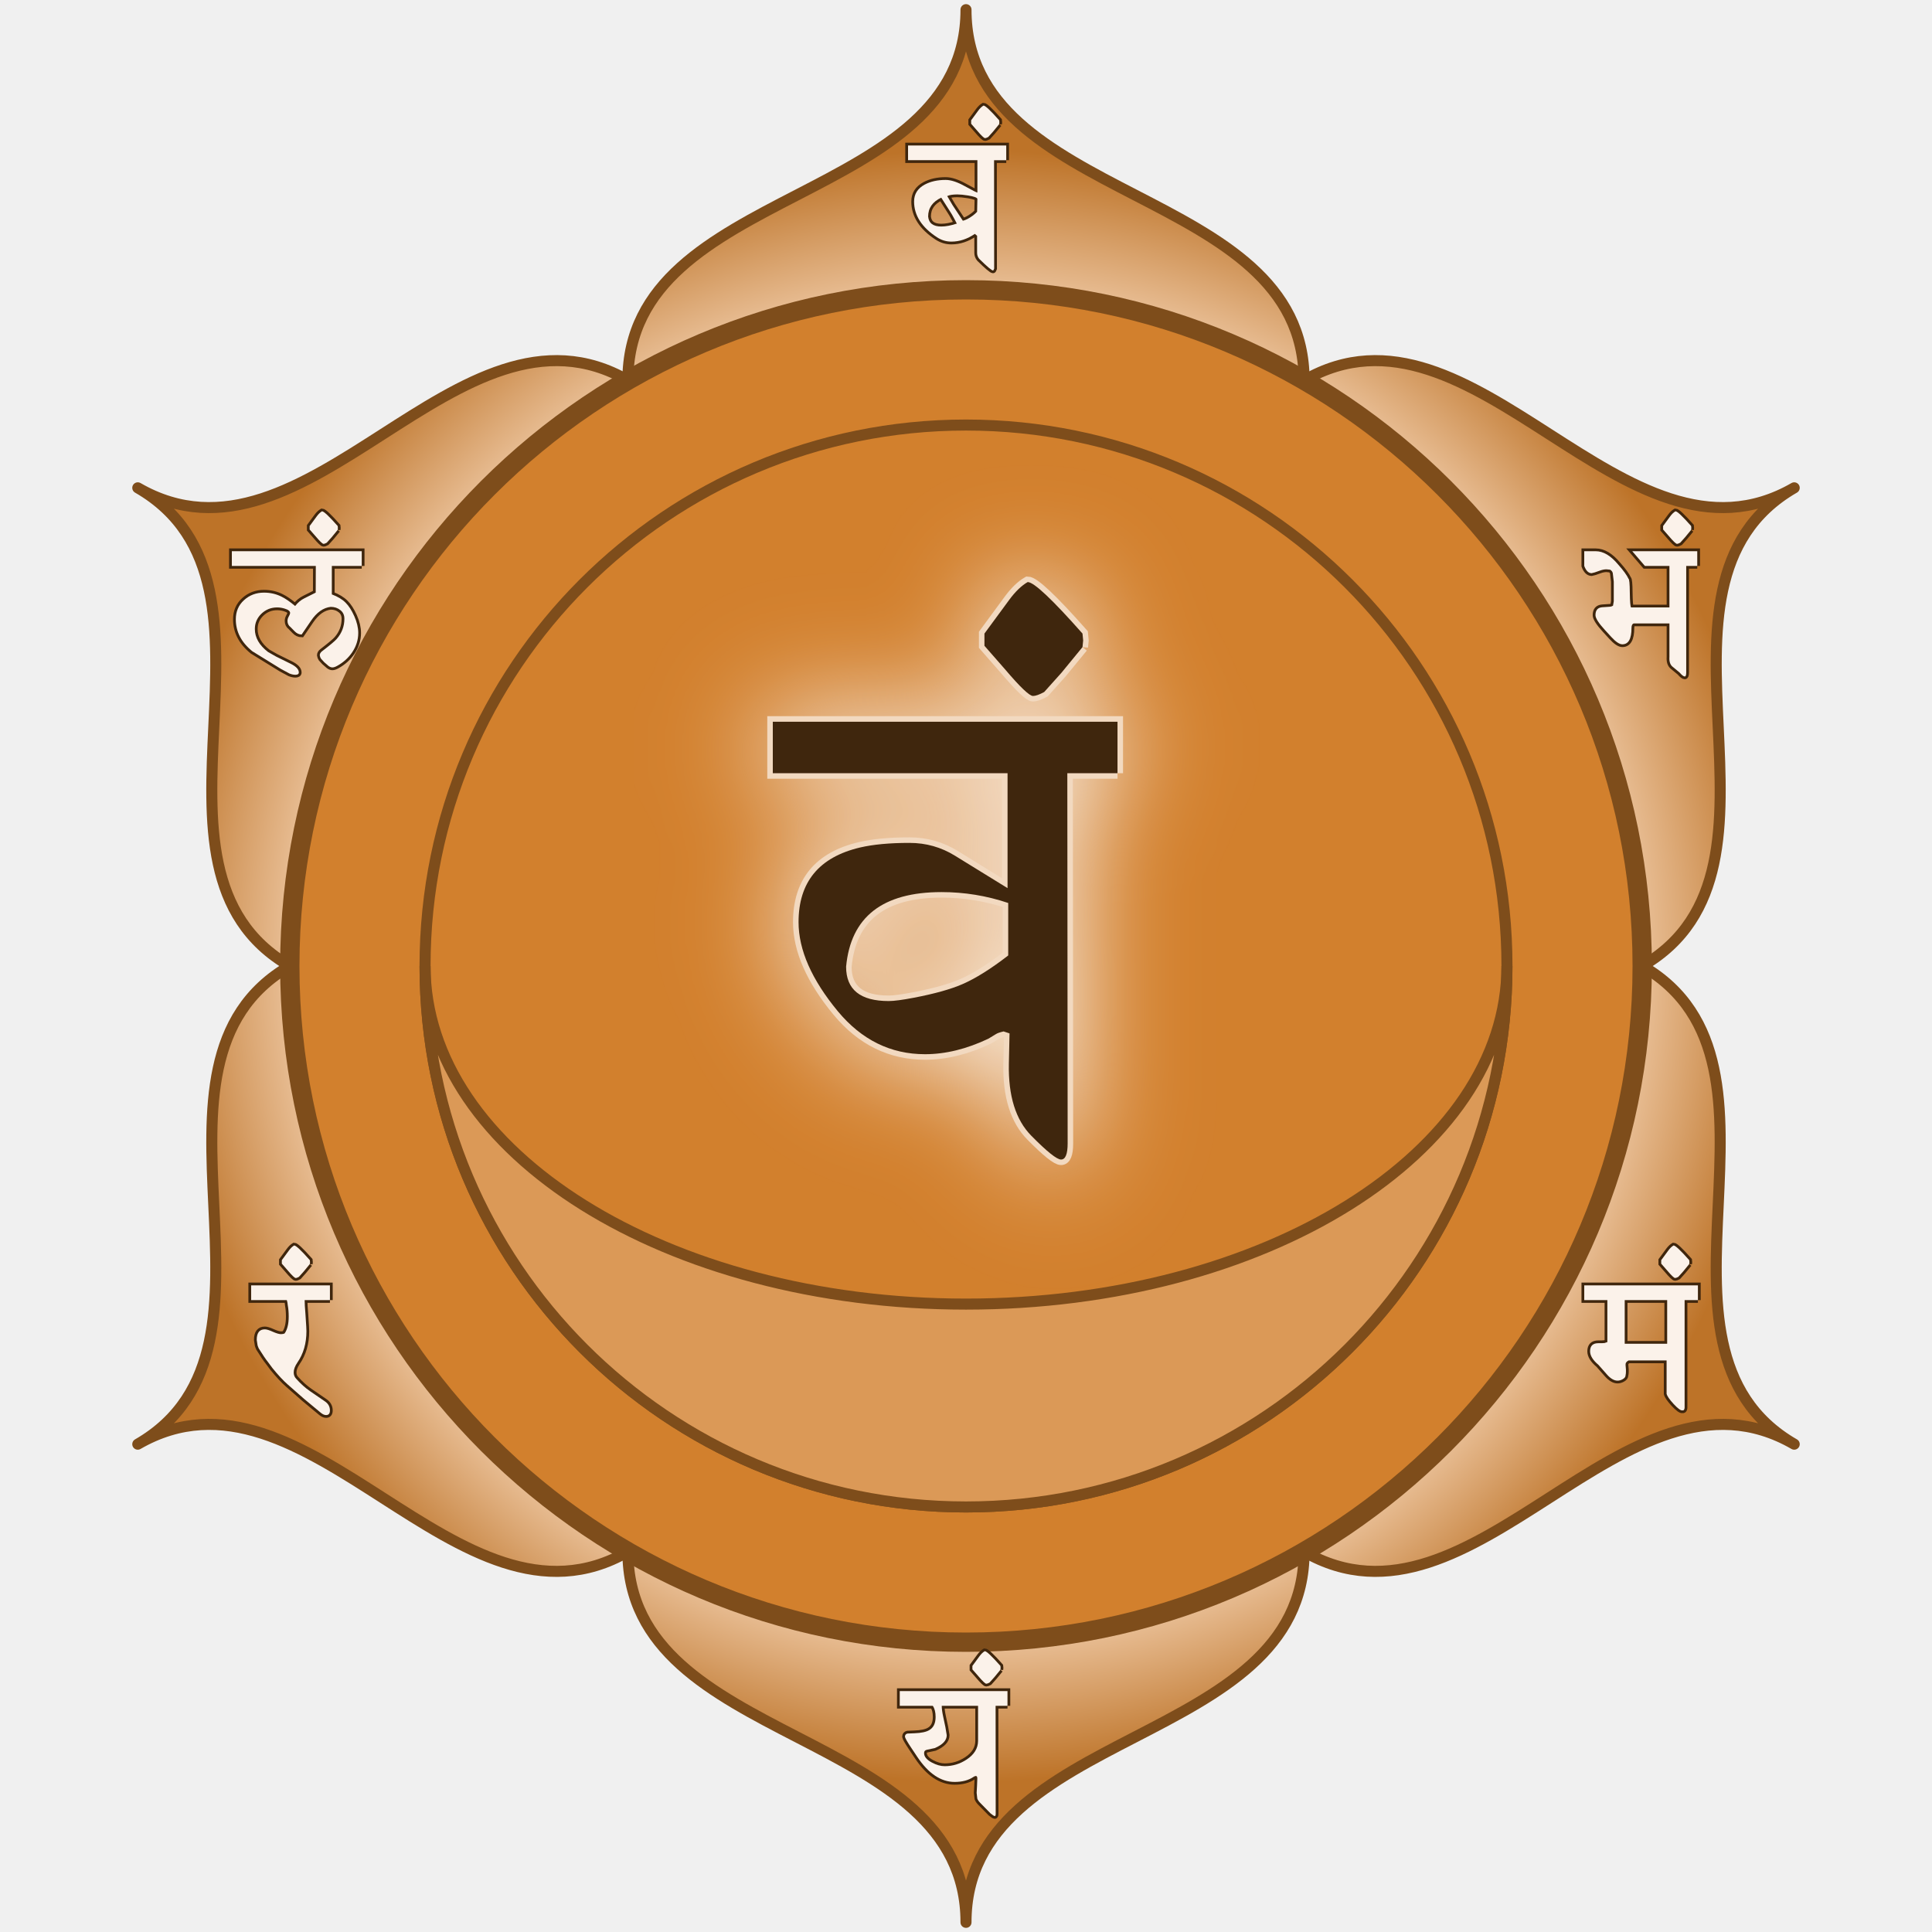
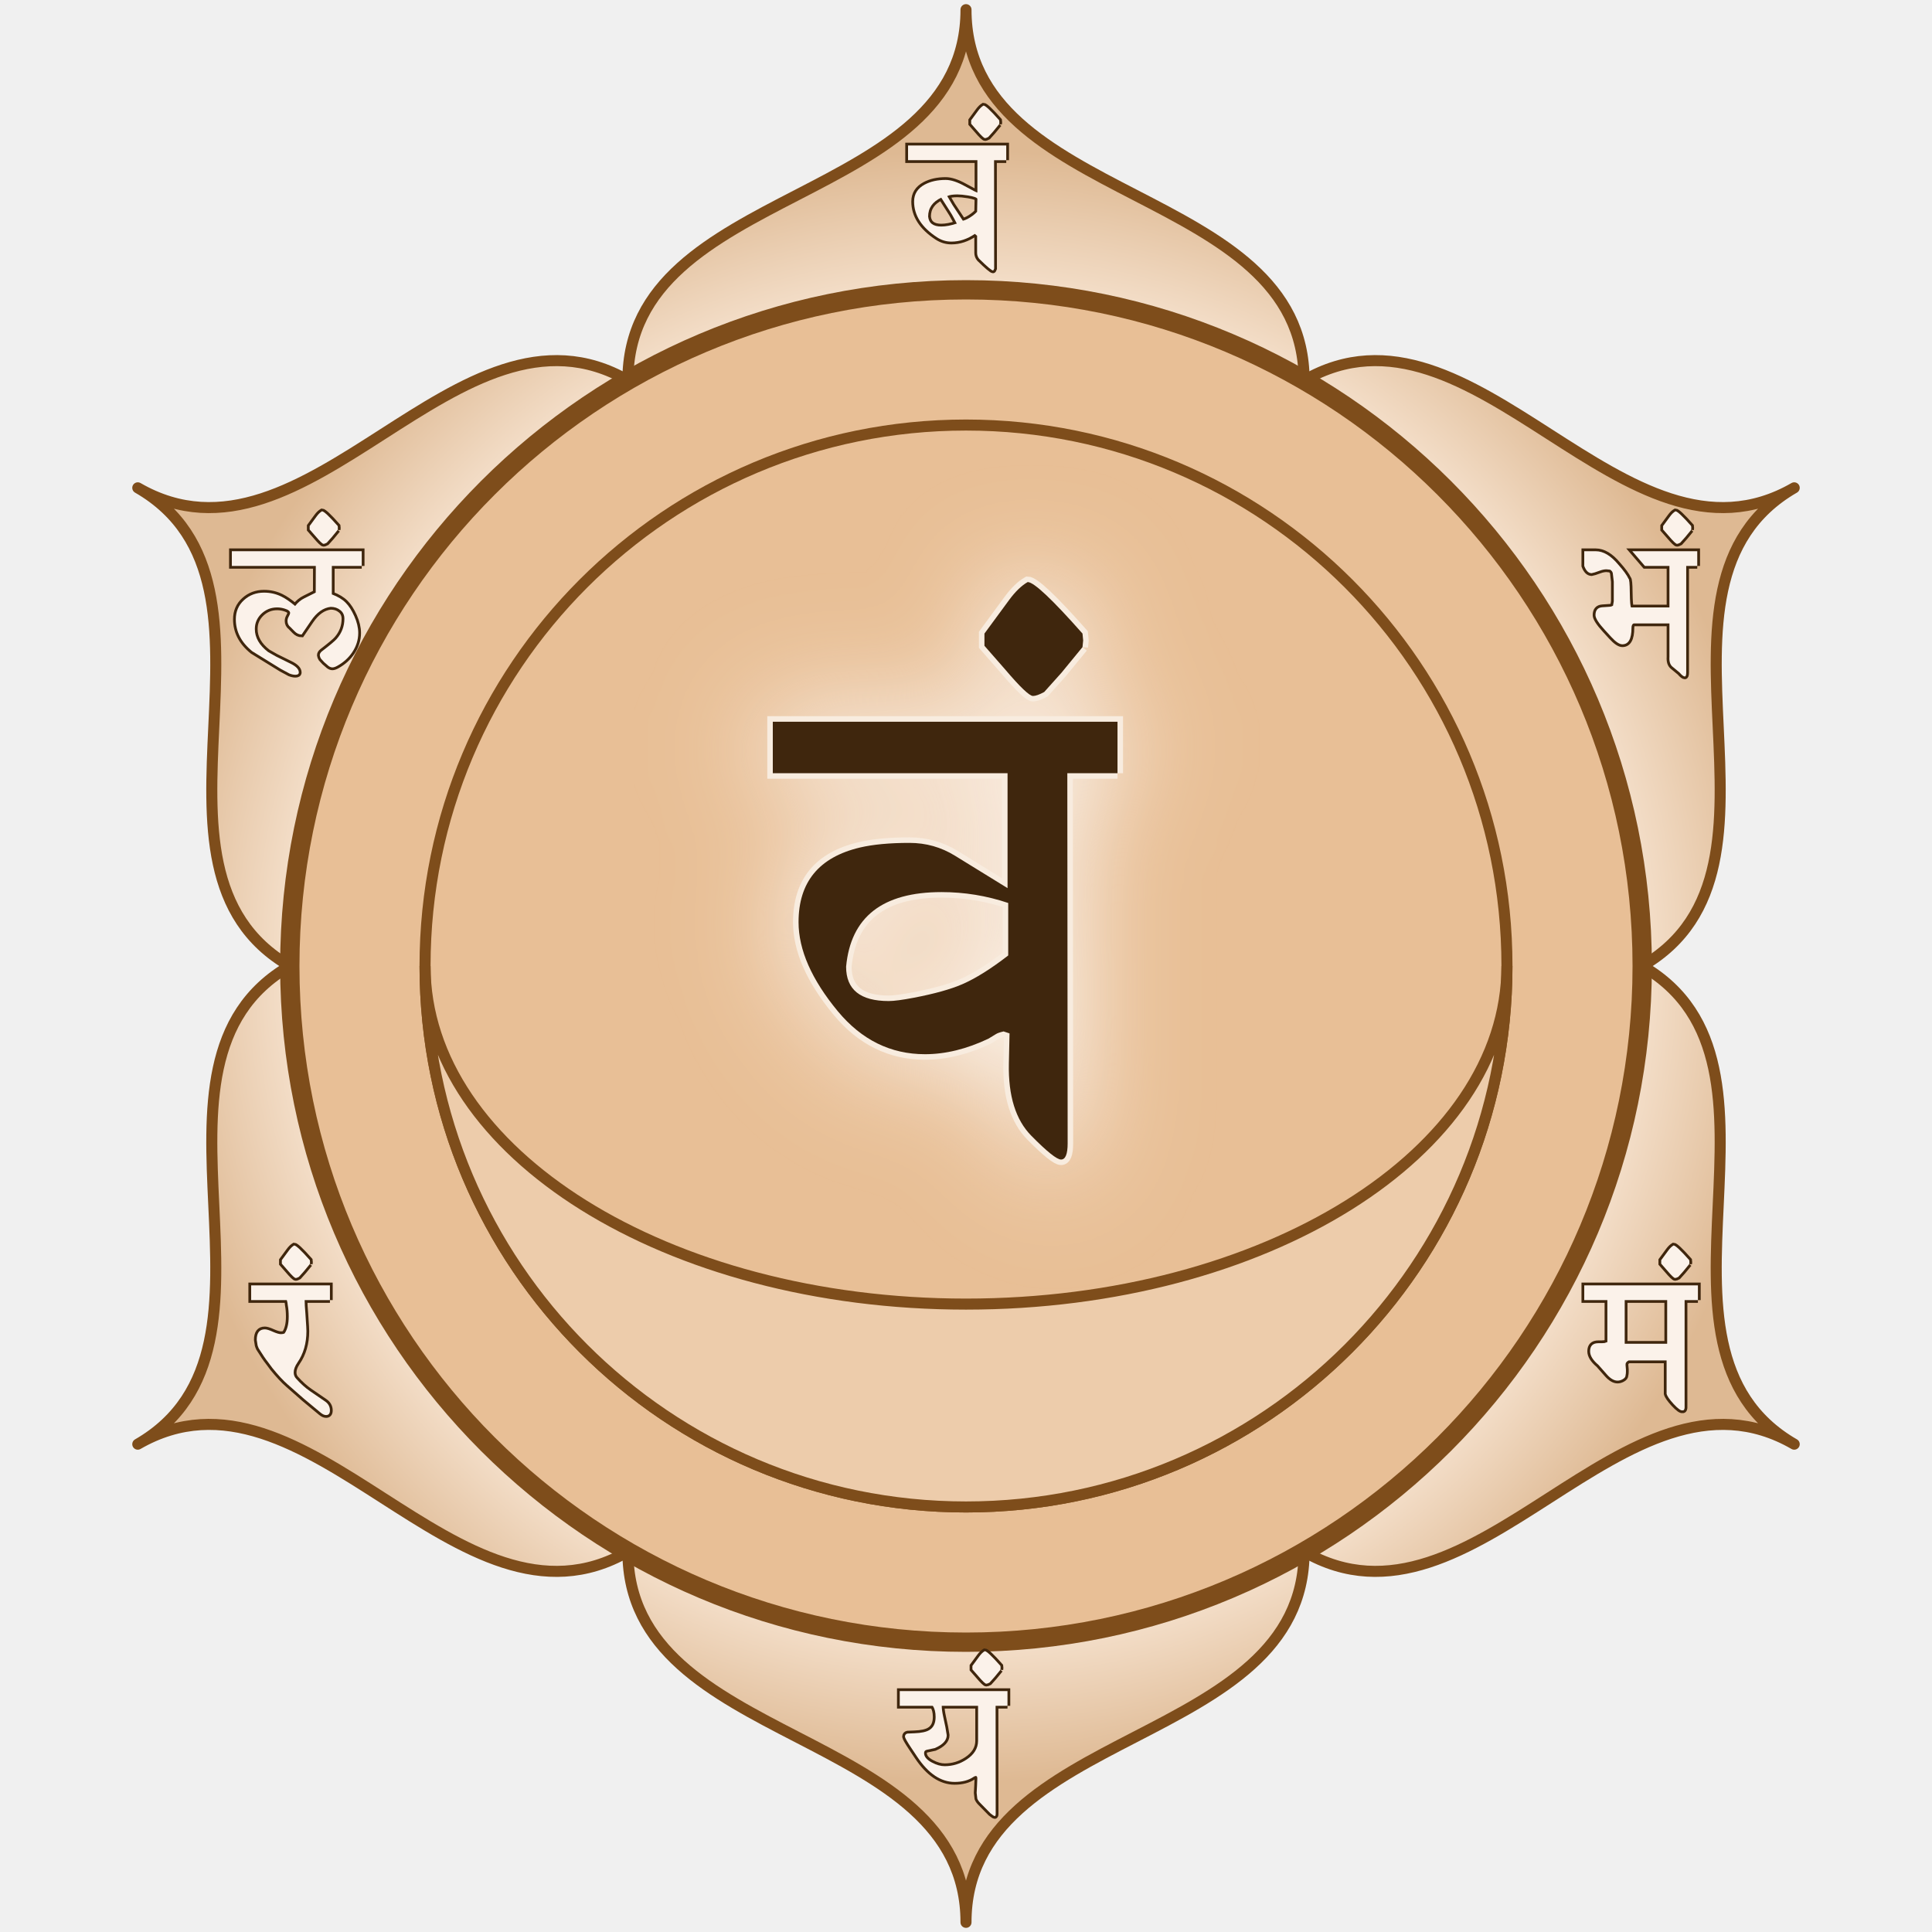
<svg xmlns="http://www.w3.org/2000/svg" xmlns:xlink="http://www.w3.org/1999/xlink" version="1.1" width="700px" height="700px" id="svg3284">
  <defs id="defs3288">
    <filter id="blur" x="-40%" y="-40%" width="200%" height="200%">
      <feGaussianBlur in="SourceGraphic" stdDeviation="14" id="feGaussianBlur3291" />
    </filter>
    <radialGradient id="grad1" gradientUnits="userSpaceOnUse" cx="350" cy="350" r="350">
-       <stop offset="70%" stop-color="#e9bf96" id="stop3294" />
-       <stop offset="84.5%" stop-color="#bd7328" id="stop3296" />
+       <stop offset="70%" stop-color="#f4dfca" id="stop3294" />
+       <stop offset="84.5%" stop-color="#deb993" id="stop3296" />
    </radialGradient>
    <path id="petal1" stroke-linejoin="round" stroke-width="4" stroke="#7e4d1b" fill="url(#grad1)" d="M 227.5 137.824 C 227.5,66.774 350,74.55 350,3.5 C 350,74.55 472.5,66.774 472.5,137.824 L 350 350 Z" />
  </defs>
  <use xlink:href="#petal1" id="use3299" />
  <use xlink:href="#petal1" transform="rotate(60 350 350)" id="use3301" />
  <use xlink:href="#petal1" transform="rotate(120 350 350)" id="use3303" />
  <use xlink:href="#petal1" transform="rotate(180 350 350)" id="use3305" />
  <use xlink:href="#petal1" transform="rotate(240 350 350)" id="use3307" />
  <use xlink:href="#petal1" transform="rotate(300 350 350)" id="use3309" />
-   <path style="fill:#d2802d;stroke:#7e4d1b;stroke-width:7" d="M 595,350 C 595,485.31 485.31,595 350,595 214.69,595 105,485.31 105,350 105,214.69 214.69,105 350,105 c 135.31,0 245,109.69 245,245 z" id="circle3311" />
+   <path style="fill:#e8bf96;stroke:#7e4d1b;stroke-width:7" d="M 595,350 C 595,485.31 485.31,595 350,595 214.69,595 105,485.31 105,350 105,214.69 214.69,105 350,105 c 135.31,0 245,109.69 245,245 z" id="circle3311" />
  <path style="fill:none;stroke:#7e4d1b;stroke-width:4" d="m 546,350 c 0,108.248 -87.752,196 -196,196 -108.248,0 -196,-87.752 -196,-196 0,-108.248 87.752,-196 196,-196 108.248,0 196,87.752 196,196 z" id="circle3313" />
-   <path fill="#db9957" stroke-width="4" stroke="#7e4d1b" d="M 154 350 A 196,122.5 0 0,0 546,350 A 196,196 0 0,1 154 350" id="path3315" />
+   <path fill="#edccab" stroke-width="4" stroke="#7e4d1b" d="M 154 350 A 196,122.5 0 0,0 546,350 A 196,196 0 0,1 154 350" id="path3315" />
  <g style="font-size:245px;fill:#ffffff;stroke:#fbf2ea;stroke-width:7;filter:url(#blur);font-family:Sanskrit 2003" id="text3317">
    <path d="m 404.893,280.154 -18.184,0 0.12,134.104 c -1e-4,3.908 -0.798,5.862 -2.393,5.862 -1.515,0 -5.104,-2.871 -10.767,-8.613 -5.663,-5.742 -8.374,-14.435 -8.135,-26.079 l 0.239,-11.006 -2.153,-0.718 c -1.356,0.319 -2.273,0.638 -2.751,0.957 l -2.751,1.675 c -7.896,3.748 -15.552,5.623 -22.969,5.623 -12.441,4e-5 -22.969,-5.184 -31.582,-15.552 -9.491,-11.484 -14.236,-22.251 -14.236,-32.3 0,-14.515 7.417,-23.527 22.251,-27.036 4.785,-1.116 10.767,-1.675 17.944,-1.675 5.981,1.1e-4 11.484,1.555 16.509,4.666 l 19.021,11.724 0,-41.631 -85.056,0 0,-18.662 124.893,0 0,18.662 m -39.597,66.035 0,-19.021 c -7.816,-2.632 -15.871,-3.948 -24.165,-3.948 -21.374,10e-5 -32.898,9.012 -34.573,27.036 -3e-5,8.294 5.144,12.441 15.432,12.441 1.914,6e-5 4.945,-0.399 9.092,-1.196 7.497,-1.435 13.358,-3.07 17.585,-4.905 4.785,-2.074 10.328,-5.543 16.628,-10.408" style="font-size:245px;fill:#ffffff;stroke:#fbf2ea;stroke-width:7;filter:url(#blur);font-family:Sanskrit 2003" id="path3422" />
    <path d="m 392.212,234.456 -7.656,9.331 -6.221,6.938 c -1.755,0.957 -3.11,1.436 -4.067,1.436 -1.276,1.7e-4 -4.626,-3.19 -10.049,-9.57 l -7.537,-8.613 0,-4.426 8.972,-12.202 c 2.233,-3.03 4.466,-5.184 6.699,-6.46 2.233,2.1e-4 8.853,6.221 19.858,18.662 l 0.239,2.512 -0.239,2.393" style="font-size:245px;fill:#ffffff;stroke:#fbf2ea;stroke-width:7;filter:url(#blur);font-family:Sanskrit 2003" id="path3424" />
  </g>
-   <g style="font-size:245px;stroke:#f2d9c0;stroke-width:4;font-family:Sanskrit 2003" id="text3319">
-     <path d="m 404.893,280.154 -18.184,0 0.12,134.104 c -1e-4,3.908 -0.798,5.862 -2.393,5.862 -1.515,0 -5.104,-2.871 -10.767,-8.613 -5.663,-5.742 -8.374,-14.435 -8.135,-26.079 l 0.239,-11.006 -2.153,-0.718 c -1.356,0.319 -2.273,0.638 -2.751,0.957 l -2.751,1.675 c -7.896,3.748 -15.552,5.623 -22.969,5.623 -12.441,4e-5 -22.969,-5.184 -31.582,-15.552 -9.491,-11.484 -14.236,-22.251 -14.236,-32.3 0,-14.515 7.417,-23.527 22.251,-27.036 4.785,-1.116 10.767,-1.675 17.944,-1.675 5.981,1.1e-4 11.484,1.555 16.509,4.666 l 19.021,11.724 0,-41.631 -85.056,0 0,-18.662 124.893,0 0,18.662 m -39.597,66.035 0,-19.021 c -7.816,-2.632 -15.871,-3.948 -24.165,-3.948 -21.374,10e-5 -32.898,9.012 -34.573,27.036 -3e-5,8.294 5.144,12.441 15.432,12.441 1.914,6e-5 4.945,-0.399 9.092,-1.196 7.497,-1.435 13.358,-3.07 17.585,-4.905 4.785,-2.074 10.328,-5.543 16.628,-10.408" style="font-size:245px;stroke:#f2d9c0;stroke-width:4;font-family:Sanskrit 2003" id="path3417" />
-     <path d="m 392.212,234.456 -7.656,9.331 -6.221,6.938 c -1.755,0.957 -3.11,1.436 -4.067,1.436 -1.276,1.7e-4 -4.626,-3.19 -10.049,-9.57 l -7.537,-8.613 0,-4.426 8.972,-12.202 c 2.233,-3.03 4.466,-5.184 6.699,-6.46 2.233,2.1e-4 8.853,6.221 19.858,18.662 l 0.239,2.512 -0.239,2.393" style="font-size:245px;stroke:#f2d9c0;stroke-width:4;font-family:Sanskrit 2003" id="path3419" />
+   <g style="font-size:245px;stroke:#f8ecdf;stroke-width:4;font-family:Sanskrit 2003" id="text3319">
+     <path d="m 404.893,280.154 -18.184,0 0.12,134.104 c -1e-4,3.908 -0.798,5.862 -2.393,5.862 -1.515,0 -5.104,-2.871 -10.767,-8.613 -5.663,-5.742 -8.374,-14.435 -8.135,-26.079 l 0.239,-11.006 -2.153,-0.718 c -1.356,0.319 -2.273,0.638 -2.751,0.957 l -2.751,1.675 c -7.896,3.748 -15.552,5.623 -22.969,5.623 -12.441,4e-5 -22.969,-5.184 -31.582,-15.552 -9.491,-11.484 -14.236,-22.251 -14.236,-32.3 0,-14.515 7.417,-23.527 22.251,-27.036 4.785,-1.116 10.767,-1.675 17.944,-1.675 5.981,1.1e-4 11.484,1.555 16.509,4.666 l 19.021,11.724 0,-41.631 -85.056,0 0,-18.662 124.893,0 0,18.662 m -39.597,66.035 0,-19.021 c -7.816,-2.632 -15.871,-3.948 -24.165,-3.948 -21.374,10e-5 -32.898,9.012 -34.573,27.036 -3e-5,8.294 5.144,12.441 15.432,12.441 1.914,6e-5 4.945,-0.399 9.092,-1.196 7.497,-1.435 13.358,-3.07 17.585,-4.905 4.785,-2.074 10.328,-5.543 16.628,-10.408" style="font-size:245px;stroke:#f8ecdf;stroke-width:4;font-family:Sanskrit 2003" id="path3417" />
+     <path d="m 392.212,234.456 -7.656,9.331 -6.221,6.938 c -1.755,0.957 -3.11,1.436 -4.067,1.436 -1.276,1.7e-4 -4.626,-3.19 -10.049,-9.57 l -7.537,-8.613 0,-4.426 8.972,-12.202 c 2.233,-3.03 4.466,-5.184 6.699,-6.46 2.233,2.1e-4 8.853,6.221 19.858,18.662 l 0.239,2.512 -0.239,2.393" style="font-size:245px;stroke:#f8ecdf;stroke-width:4;font-family:Sanskrit 2003" id="path3419" />
  </g>
  <g style="font-size:245px;fill:#3f260d;font-family:Sanskrit 2003" id="text3321">
    <path d="m 404.893,280.154 -18.184,0 0.12,134.104 c -1e-4,3.908 -0.798,5.862 -2.393,5.862 -1.515,0 -5.104,-2.871 -10.767,-8.613 -5.663,-5.742 -8.374,-14.435 -8.135,-26.079 l 0.239,-11.006 -2.153,-0.718 c -1.356,0.319 -2.273,0.638 -2.751,0.957 l -2.751,1.675 c -7.896,3.748 -15.552,5.623 -22.969,5.623 -12.441,4e-5 -22.969,-5.184 -31.582,-15.552 -9.491,-11.484 -14.236,-22.251 -14.236,-32.3 0,-14.515 7.417,-23.527 22.251,-27.036 4.785,-1.116 10.767,-1.675 17.944,-1.675 5.981,1.1e-4 11.484,1.555 16.509,4.666 l 19.021,11.724 0,-41.631 -85.056,0 0,-18.662 124.893,0 0,18.662 m -39.597,66.035 0,-19.021 c -7.816,-2.632 -15.871,-3.948 -24.165,-3.948 -21.374,10e-5 -32.898,9.012 -34.573,27.036 -3e-5,8.294 5.144,12.441 15.432,12.441 1.914,6e-5 4.945,-0.399 9.092,-1.196 7.497,-1.435 13.358,-3.07 17.585,-4.905 4.785,-2.074 10.328,-5.543 16.628,-10.408" style="font-size:245px;fill:#3f260d;font-family:Sanskrit 2003" id="path3412" />
    <path d="m 392.212,234.456 -7.656,9.331 -6.221,6.938 c -1.755,0.957 -3.11,1.436 -4.067,1.436 -1.276,1.7e-4 -4.626,-3.19 -10.049,-9.57 l -7.537,-8.613 0,-4.426 8.972,-12.202 c 2.233,-3.03 4.466,-5.184 6.699,-6.46 2.233,2.1e-4 8.853,6.221 19.858,18.662 l 0.239,2.512 -0.239,2.393" style="font-size:245px;fill:#3f260d;font-family:Sanskrit 2003" id="path3414" />
  </g>
  <g style="font-size:70px;stroke:#3f260d;stroke-width:2;font-family:Sanskrit 2003" id="text3323">
    <path d="m 364.581,58.044 -4.409,0 0.034,39.272 C 360.047,97.772 359.91,98 359.796,98 c -0.479,0 -2.142,-1.401 -4.99,-4.204 -0.524,-0.638 -0.786,-1.367 -0.786,-2.188 l 0,-6.187 -0.82,-0.684 c -2.734,1.869 -5.56,2.803 -8.477,2.803 -1.891,1e-5 -3.634,-0.524 -5.229,-1.572 -5.537,-3.623 -8.306,-7.941 -8.306,-12.954 0,-2.712 1.299,-4.762 3.896,-6.152 2.096,-1.117 4.614,-1.675 7.554,-1.675 1.914,3.3e-5 4.238,0.763 6.973,2.29 2.757,1.527 4.261,2.29 4.512,2.29 l 0,-11.724 -25.122,0 0,-5.332 35.581,0 0,5.332 m -10.459,13.979 c -0.16,-0.456 -1.287,-0.854 -3.384,-1.196 -1.572,-0.251 -2.871,-0.376 -3.896,-0.376 -1.618,2.7e-5 -2.837,0.194 -3.657,0.581 l 1.948,3.315 3.726,5.64 c 1.048,-0.251 2.21,-0.843 3.486,-1.777 0.661,-0.478 1.219,-0.968 1.675,-1.47 l 0.103,-4.717 m -7.451,8.989 c -0.387,-0.798 -0.98,-1.903 -1.777,-3.315 -0.091,-0.159 -0.296,-0.49 -0.615,-0.991 l -3.247,-5.093 c -3.167,1.481 -4.751,3.76 -4.751,6.836 0.228,2.415 1.812,3.623 4.751,3.623 1.641,1.6e-5 3.52,-0.353 5.64,-1.06" style="font-size:70px;stroke:#3f260d;stroke-width:2;font-family:Sanskrit 2003" id="path3407" />
    <path d="m 362.018,44.987 -2.188,2.666 -1.777,1.982 c -0.501,0.273 -0.889,0.41 -1.162,0.41 -0.365,4.8e-5 -1.322,-0.911 -2.871,-2.734 l -2.153,-2.461 0,-1.265 2.563,-3.486 c 0.638,-0.866 1.276,-1.481 1.914,-1.846 0.638,6e-5 2.529,1.777 5.674,5.332 l 0.068,0.718 -0.068,0.684" style="font-size:70px;stroke:#3f260d;stroke-width:2;font-family:Sanskrit 2003" id="path3409" />
  </g>
  <g style="font-size:70px;fill:#fbf2ea;font-family:Sanskrit 2003" id="text3325">
    <path d="m 364.581,58.044 -4.409,0 0.034,39.272 C 360.047,97.772 359.91,98 359.796,98 c -0.479,0 -2.142,-1.401 -4.99,-4.204 -0.524,-0.638 -0.786,-1.367 -0.786,-2.188 l 0,-6.187 -0.82,-0.684 c -2.734,1.869 -5.56,2.803 -8.477,2.803 -1.891,1e-5 -3.634,-0.524 -5.229,-1.572 -5.537,-3.623 -8.306,-7.941 -8.306,-12.954 0,-2.712 1.299,-4.762 3.896,-6.152 2.096,-1.117 4.614,-1.675 7.554,-1.675 1.914,3.3e-5 4.238,0.763 6.973,2.29 2.757,1.527 4.261,2.29 4.512,2.29 l 0,-11.724 -25.122,0 0,-5.332 35.581,0 0,5.332 m -10.459,13.979 c -0.16,-0.456 -1.287,-0.854 -3.384,-1.196 -1.572,-0.251 -2.871,-0.376 -3.896,-0.376 -1.618,2.7e-5 -2.837,0.194 -3.657,0.581 l 1.948,3.315 3.726,5.64 c 1.048,-0.251 2.21,-0.843 3.486,-1.777 0.661,-0.478 1.219,-0.968 1.675,-1.47 l 0.103,-4.717 m -7.451,8.989 c -0.387,-0.798 -0.98,-1.903 -1.777,-3.315 -0.091,-0.159 -0.296,-0.49 -0.615,-0.991 l -3.247,-5.093 c -3.167,1.481 -4.751,3.76 -4.751,6.836 0.228,2.415 1.812,3.623 4.751,3.623 1.641,1.6e-5 3.52,-0.353 5.64,-1.06" style="font-size:70px;fill:#fbf2ea;font-family:Sanskrit 2003" id="path3402" />
    <path d="m 362.018,44.987 -2.188,2.666 -1.777,1.982 c -0.501,0.273 -0.889,0.41 -1.162,0.41 -0.365,4.8e-5 -1.322,-0.911 -2.871,-2.734 l -2.153,-2.461 0,-1.265 2.563,-3.486 c 0.638,-0.866 1.276,-1.481 1.914,-1.846 0.638,6e-5 2.529,1.777 5.674,5.332 l 0.068,0.718 -0.068,0.684" style="font-size:70px;fill:#fbf2ea;font-family:Sanskrit 2003" id="path3404" />
  </g>
  <g style="font-size:70px;stroke:#3f260d;stroke-width:2;font-family:Sanskrit 2003" id="text3327">
    <path d="m 614.947,205.044 -3.999,0 0,38.623 c -3e-5,0.957 -0.171,1.436 -0.513,1.436 -0.433,0 -1.06,-0.479 -1.88,-1.436 l -2.563,-2.119 c -0.866,-0.706 -1.242,-1.88 -1.128,-3.521 l 0,-12.134 -12.988,0 c -0.501,0.182 -0.752,0.729 -0.752,1.641 -10e-6,3.942 -1.105,5.913 -3.315,5.913 -1.048,1e-5 -2.393,-0.9 -4.033,-2.7 l -2.256,-2.461 c -2.301,-2.506 -3.452,-4.307 -3.452,-5.4 0,-1.8 0.82,-2.757 2.461,-2.871 l 2.563,-0.171 c 0.41,-0.023 0.672,-0.068 0.786,-0.137 l 0.547,-0.239 0.273,-1.606 0,-7.109 -0.308,-2.666 c -10e-6,-0.706 -0.33,-1.265 -0.991,-1.675 l -1.333,-0.137 c -0.775,4e-5 -1.618,0.171 -2.529,0.513 -1.322,0.501 -2.279,0.798 -2.871,0.889 -1.139,-0.023 -2.028,-0.9 -2.666,-2.632 l 0,-5.332 4.17,0 c 2.734,5e-5 5.446,1.618 8.135,4.854 1.891,2.119 3.133,3.828 3.726,5.127 0.296,0.16 0.456,1.812 0.479,4.956 0.046,3.281 0.194,5.093 0.444,5.435 l 13.911,0 0,-15.039 -8.887,0 -4.58,-5.332 23.55,0 0,5.332" style="font-size:70px;stroke:#3f260d;stroke-width:2;font-family:Sanskrit 2003" id="path3397" />
    <path d="m 612.726,191.987 -2.188,2.666 -1.777,1.982 c -0.501,0.273 -0.889,0.41 -1.162,0.41 -0.365,5e-5 -1.322,-0.911 -2.871,-2.734 l -2.153,-2.461 0,-1.265 2.563,-3.486 c 0.638,-0.866 1.276,-1.481 1.914,-1.846 0.638,6e-5 2.529,1.777 5.674,5.332 l 0.068,0.718 -0.068,0.684" style="font-size:70px;stroke:#3f260d;stroke-width:2;font-family:Sanskrit 2003" id="path3399" />
  </g>
  <g style="font-size:70px;fill:#fbf2ea;font-family:Sanskrit 2003" id="text3329">
    <path d="m 614.947,205.044 -3.999,0 0,38.623 c -3e-5,0.957 -0.171,1.436 -0.513,1.436 -0.433,0 -1.06,-0.479 -1.88,-1.436 l -2.563,-2.119 c -0.866,-0.706 -1.242,-1.88 -1.128,-3.521 l 0,-12.134 -12.988,0 c -0.501,0.182 -0.752,0.729 -0.752,1.641 -10e-6,3.942 -1.105,5.913 -3.315,5.913 -1.048,1e-5 -2.393,-0.9 -4.033,-2.7 l -2.256,-2.461 c -2.301,-2.506 -3.452,-4.307 -3.452,-5.4 0,-1.8 0.82,-2.757 2.461,-2.871 l 2.563,-0.171 c 0.41,-0.023 0.672,-0.068 0.786,-0.137 l 0.547,-0.239 0.273,-1.606 0,-7.109 -0.308,-2.666 c -10e-6,-0.706 -0.33,-1.265 -0.991,-1.675 l -1.333,-0.137 c -0.775,4e-5 -1.618,0.171 -2.529,0.513 -1.322,0.501 -2.279,0.798 -2.871,0.889 -1.139,-0.023 -2.028,-0.9 -2.666,-2.632 l 0,-5.332 4.17,0 c 2.734,5e-5 5.446,1.618 8.135,4.854 1.891,2.119 3.133,3.828 3.726,5.127 0.296,0.16 0.456,1.812 0.479,4.956 0.046,3.281 0.194,5.093 0.444,5.435 l 13.911,0 0,-15.039 -8.887,0 -4.58,-5.332 23.55,0 0,5.332" style="font-size:70px;fill:#fbf2ea;font-family:Sanskrit 2003" id="path3392" />
    <path d="m 612.726,191.987 -2.188,2.666 -1.777,1.982 c -0.501,0.273 -0.889,0.41 -1.162,0.41 -0.365,5e-5 -1.322,-0.911 -2.871,-2.734 l -2.153,-2.461 0,-1.265 2.563,-3.486 c 0.638,-0.866 1.276,-1.481 1.914,-1.846 0.638,6e-5 2.529,1.777 5.674,5.332 l 0.068,0.718 -0.068,0.684" style="font-size:70px;fill:#fbf2ea;font-family:Sanskrit 2003" id="path3394" />
  </g>
  <g style="font-size:70px;stroke:#3f260d;stroke-width:2;font-family:Sanskrit 2003" id="text3331">
    <path d="m 615.187,471.044 -4.819,0 0,38.042 c 0.091,1.413 -0.171,2.051 -0.786,1.914 -0.57,0.137 -1.629,-0.627 -3.179,-2.29 -1.527,-1.663 -2.381,-2.905 -2.563,-3.726 l 0,-12.065 -13.774,0 c -0.798,0.387 -1.162,0.946 -1.094,1.675 l 0.137,1.641 0,0.855 c -1e-5,0.387 -0.046,0.786 -0.137,1.196 -10e-6,0.57 -0.353,1.048 -1.06,1.436 -0.615,0.342 -1.23,0.513 -1.846,0.513 -1.23,10e-6 -2.495,-0.729 -3.794,-2.188 l -3.11,-3.521 c -2.028,-1.709 -3.042,-3.35 -3.042,-4.922 0,-1.96 0.991,-2.939 2.974,-2.939 l 1.299,0 0.991,-0.068 0.991,-0.342 0,-15.21 -8.374,0 0,-5.332 41.187,0 0,5.332 m -11.143,15.825 0,-15.825 -15.381,0 0,15.825 15.381,0" style="font-size:70px;stroke:#3f260d;stroke-width:2;font-family:Sanskrit 2003" id="path3387" />
    <path d="m 612.042,457.987 -2.188,2.666 -1.777,1.982 c -0.501,0.273 -0.889,0.41 -1.162,0.41 -0.365,5e-5 -1.322,-0.911 -2.871,-2.734 l -2.153,-2.461 0,-1.265 2.563,-3.486 c 0.638,-0.866 1.276,-1.481 1.914,-1.846 0.638,6e-5 2.529,1.777 5.674,5.332 l 0.068,0.718 -0.068,0.684" style="font-size:70px;stroke:#3f260d;stroke-width:2;font-family:Sanskrit 2003" id="path3389" />
  </g>
  <g style="font-size:70px;fill:#fbf2ea;font-family:Sanskrit 2003" id="text3333">
    <path d="m 615.187,471.044 -4.819,0 0,38.042 c 0.091,1.413 -0.171,2.051 -0.786,1.914 -0.57,0.137 -1.629,-0.627 -3.179,-2.29 -1.527,-1.663 -2.381,-2.905 -2.563,-3.726 l 0,-12.065 -13.774,0 c -0.798,0.387 -1.162,0.946 -1.094,1.675 l 0.137,1.641 0,0.855 c -1e-5,0.387 -0.046,0.786 -0.137,1.196 -10e-6,0.57 -0.353,1.048 -1.06,1.436 -0.615,0.342 -1.23,0.513 -1.846,0.513 -1.23,10e-6 -2.495,-0.729 -3.794,-2.188 l -3.11,-3.521 c -2.028,-1.709 -3.042,-3.35 -3.042,-4.922 0,-1.96 0.991,-2.939 2.974,-2.939 l 1.299,0 0.991,-0.068 0.991,-0.342 0,-15.21 -8.374,0 0,-5.332 41.187,0 0,5.332 m -11.143,15.825 0,-15.825 -15.381,0 0,15.825 15.381,0" style="font-size:70px;fill:#fbf2ea;font-family:Sanskrit 2003" id="path3382" />
    <path d="m 612.042,457.987 -2.188,2.666 -1.777,1.982 c -0.501,0.273 -0.889,0.41 -1.162,0.41 -0.365,5e-5 -1.322,-0.911 -2.871,-2.734 l -2.153,-2.461 0,-1.265 2.563,-3.486 c 0.638,-0.866 1.276,-1.481 1.914,-1.846 0.638,6e-5 2.529,1.777 5.674,5.332 l 0.068,0.718 -0.068,0.684" style="font-size:70px;fill:#fbf2ea;font-family:Sanskrit 2003" id="path3384" />
  </g>
  <g style="font-size:70px;stroke:#3f260d;stroke-width:2;font-family:Sanskrit 2003" id="text3335">
    <path d="m 365.033,618.044 -4.307,0 0.034,39.17 c -3e-5,0.479 -0.103,0.741 -0.308,0.786 -0.251,0 -0.775,-0.33 -1.572,-0.991 l -3.623,-3.691 c -0.592,-0.592 -0.98,-1.139 -1.162,-1.641 l -0.239,-2.085 0.137,-2.529 0.103,-2.598 c 0.023,-0.661 -0.16,-0.991 -0.547,-0.991 -0.228,2e-5 -0.513,0.114 -0.854,0.342 -1.777,1.208 -4.045,1.812 -6.802,1.812 -4.99,2e-5 -9.513,-3.042 -13.569,-9.126 l -2.256,-3.384 c -1.367,-2.051 -2.096,-3.338 -2.188,-3.862 0,-0.638 0.308,-1.025 0.923,-1.162 l 2.529,-0.103 c 2.506,-0.091 4.307,-0.478 5.4,-1.162 1.504,-0.889 2.256,-2.472 2.256,-4.751 -10e-6,-1.709 -0.342,-3.053 -1.025,-4.033 l -11.963,0 0,-5.332 39.033,0 0,5.332 m -10.664,0 -13.159,0 c -1e-5,1.025 0.171,2.324 0.513,3.896 l 0.82,3.862 0.479,2.905 c -10e-6,1.846 -1.436,3.395 -4.307,4.648 l -2.871,0.615 c -0.684,0.137 -1.025,0.524 -1.025,1.162 -0.023,1.322 0.923,2.484 2.837,3.486 1.641,0.866 3.179,1.299 4.614,1.299 2.894,10e-6 5.56,-0.809 7.998,-2.427 2.712,-1.8 4.079,-4.033 4.102,-6.699 l 0,-12.749" style="font-size:70px;stroke:#3f260d;stroke-width:2;font-family:Sanskrit 2003" id="path3377" />
    <path d="m 362.47,604.987 -2.188,2.666 -1.777,1.982 c -0.501,0.273 -0.889,0.41 -1.162,0.41 -0.365,5e-5 -1.322,-0.911 -2.871,-2.734 l -2.153,-2.461 0,-1.265 2.563,-3.486 c 0.638,-0.866 1.276,-1.481 1.914,-1.846 0.638,6e-5 2.529,1.777 5.674,5.332 l 0.068,0.718 -0.068,0.684" style="font-size:70px;stroke:#3f260d;stroke-width:2;font-family:Sanskrit 2003" id="path3379" />
  </g>
  <g style="font-size:70px;fill:#fbf2ea;font-family:Sanskrit 2003" id="text3337">
    <path d="m 365.033,618.044 -4.307,0 0.034,39.17 c -3e-5,0.479 -0.103,0.741 -0.308,0.786 -0.251,0 -0.775,-0.33 -1.572,-0.991 l -3.623,-3.691 c -0.592,-0.592 -0.98,-1.139 -1.162,-1.641 l -0.239,-2.085 0.137,-2.529 0.103,-2.598 c 0.023,-0.661 -0.16,-0.991 -0.547,-0.991 -0.228,2e-5 -0.513,0.114 -0.854,0.342 -1.777,1.208 -4.045,1.812 -6.802,1.812 -4.99,2e-5 -9.513,-3.042 -13.569,-9.126 l -2.256,-3.384 c -1.367,-2.051 -2.096,-3.338 -2.188,-3.862 0,-0.638 0.308,-1.025 0.923,-1.162 l 2.529,-0.103 c 2.506,-0.091 4.307,-0.478 5.4,-1.162 1.504,-0.889 2.256,-2.472 2.256,-4.751 -10e-6,-1.709 -0.342,-3.053 -1.025,-4.033 l -11.963,0 0,-5.332 39.033,0 0,5.332 m -10.664,0 -13.159,0 c -1e-5,1.025 0.171,2.324 0.513,3.896 l 0.82,3.862 0.479,2.905 c -10e-6,1.846 -1.436,3.395 -4.307,4.648 l -2.871,0.615 c -0.684,0.137 -1.025,0.524 -1.025,1.162 -0.023,1.322 0.923,2.484 2.837,3.486 1.641,0.866 3.179,1.299 4.614,1.299 2.894,10e-6 5.56,-0.809 7.998,-2.427 2.712,-1.8 4.079,-4.033 4.102,-6.699 l 0,-12.749" style="font-size:70px;fill:#fbf2ea;font-family:Sanskrit 2003" id="path3372" />
    <path d="m 362.47,604.987 -2.188,2.666 -1.777,1.982 c -0.501,0.273 -0.889,0.41 -1.162,0.41 -0.365,5e-5 -1.322,-0.911 -2.871,-2.734 l -2.153,-2.461 0,-1.265 2.563,-3.486 c 0.638,-0.866 1.276,-1.481 1.914,-1.846 0.638,6e-5 2.529,1.777 5.674,5.332 l 0.068,0.718 -0.068,0.684" style="font-size:70px;fill:#fbf2ea;font-family:Sanskrit 2003" id="path3374" />
  </g>
  <g style="font-size:70px;stroke:#3f260d;stroke-width:2;font-family:Sanskrit 2003" id="text3339">
    <path d="m 119.54,471.044 -9.16,0 c -2e-5,0.684 0.023,1.379 0.068,2.085 0.046,0.501 0.114,1.413 0.205,2.734 l 0.308,4.751 c 0.046,0.706 0.068,1.276 0.068,1.709 -2e-5,4.398 -1.094,8.18 -3.281,11.348 -0.889,1.299 -1.333,2.495 -1.333,3.589 -2e-5,0.889 0.285,1.641 0.854,2.256 1.709,1.891 3.384,3.395 5.024,4.512 l 5.435,3.726 c 1.208,0.82 1.811,1.914 1.812,3.281 -3e-5,1.117 -0.467,1.675 -1.401,1.675 -0.592,0 -1.23,-0.285 -1.914,-0.854 l -6.05,-5.024 -5.913,-5.195 c -1.618,-1.413 -3.464,-3.395 -5.537,-5.947 -0.251,-0.296 -0.775,-1.003 -1.572,-2.119 -0.843,-1.048 -1.971,-2.712 -3.384,-4.99 -0.182,-0.387 -0.33,-0.763 -0.444,-1.128 l -0.308,-1.982 c -2e-6,-2.552 0.98,-3.828 2.939,-3.828 0.638,3e-5 1.606,0.296 2.905,0.889 1.299,0.57 2.279,0.855 2.939,0.854 0.547,3e-5 0.991,-0.091 1.333,-0.273 0.98,-1.436 1.47,-3.464 1.47,-6.084 -2e-5,-1.527 -0.114,-2.905 -0.342,-4.136 -0.046,-0.661 -0.16,-1.276 -0.342,-1.846 l -12.92,0 0,-5.332 28.54,0 0,5.332" style="font-size:70px;stroke:#3f260d;stroke-width:2;font-family:Sanskrit 2003" id="path3367" />
    <path d="m 112.26,457.987 -2.188,2.666 -1.777,1.982 c -0.501,0.273 -0.889,0.41 -1.162,0.41 -0.365,5e-5 -1.322,-0.911 -2.871,-2.734 l -2.153,-2.461 0,-1.265 2.563,-3.486 c 0.638,-0.866 1.276,-1.481 1.914,-1.846 0.638,6e-5 2.529,1.777 5.674,5.332 l 0.068,0.718 -0.068,0.684" style="font-size:70px;stroke:#3f260d;stroke-width:2;font-family:Sanskrit 2003" id="path3369" />
  </g>
  <g style="font-size:70px;fill:#fbf2ea;font-family:Sanskrit 2003" id="text3341">
    <path d="m 119.54,471.044 -9.16,0 c -2e-5,0.684 0.023,1.379 0.068,2.085 0.046,0.501 0.114,1.413 0.205,2.734 l 0.308,4.751 c 0.046,0.706 0.068,1.276 0.068,1.709 -2e-5,4.398 -1.094,8.18 -3.281,11.348 -0.889,1.299 -1.333,2.495 -1.333,3.589 -2e-5,0.889 0.285,1.641 0.854,2.256 1.709,1.891 3.384,3.395 5.024,4.512 l 5.435,3.726 c 1.208,0.82 1.811,1.914 1.812,3.281 -3e-5,1.117 -0.467,1.675 -1.401,1.675 -0.592,0 -1.23,-0.285 -1.914,-0.854 l -6.05,-5.024 -5.913,-5.195 c -1.618,-1.413 -3.464,-3.395 -5.537,-5.947 -0.251,-0.296 -0.775,-1.003 -1.572,-2.119 -0.843,-1.048 -1.971,-2.712 -3.384,-4.99 -0.182,-0.387 -0.33,-0.763 -0.444,-1.128 l -0.308,-1.982 c -2e-6,-2.552 0.98,-3.828 2.939,-3.828 0.638,3e-5 1.606,0.296 2.905,0.889 1.299,0.57 2.279,0.855 2.939,0.854 0.547,3e-5 0.991,-0.091 1.333,-0.273 0.98,-1.436 1.47,-3.464 1.47,-6.084 -2e-5,-1.527 -0.114,-2.905 -0.342,-4.136 -0.046,-0.661 -0.16,-1.276 -0.342,-1.846 l -12.92,0 0,-5.332 28.54,0 0,5.332" style="font-size:70px;fill:#fbf2ea;font-family:Sanskrit 2003" id="path3362" />
    <path d="m 112.26,457.987 -2.188,2.666 -1.777,1.982 c -0.501,0.273 -0.889,0.41 -1.162,0.41 -0.365,5e-5 -1.322,-0.911 -2.871,-2.734 l -2.153,-2.461 0,-1.265 2.563,-3.486 c 0.638,-0.866 1.276,-1.481 1.914,-1.846 0.638,6e-5 2.529,1.777 5.674,5.332 l 0.068,0.718 -0.068,0.684" style="font-size:70px;fill:#fbf2ea;font-family:Sanskrit 2003" id="path3364" />
  </g>
  <g style="font-size:70px;stroke:#3f260d;stroke-width:2;font-family:Sanskrit 2003" id="text3343">
    <path d="m 131.065,205.044 -10.835,0 0,10.322 c 2.142,0.798 3.805,1.8 4.99,3.008 1.139,1.117 2.187,2.746 3.145,4.888 0.957,2.142 1.436,4.17 1.436,6.084 -4e-5,2.461 -0.729,4.785 -2.188,6.973 -1.367,2.028 -3.179,3.669 -5.435,4.922 -0.684,0.387 -1.265,0.581 -1.743,0.581 -0.433,0 -0.889,-0.171 -1.367,-0.513 l -1.572,-1.367 -1.196,-1.299 c -0.228,-0.342 -0.376,-0.752 -0.444,-1.23 -3e-5,-0.524 0.273,-1.003 0.82,-1.436 2.939,-2.256 4.717,-3.748 5.332,-4.478 1.846,-2.119 2.769,-4.557 2.769,-7.314 -4e-5,-1.344 -0.49,-2.393 -1.47,-3.145 -0.957,-0.775 -2.119,-1.162 -3.486,-1.162 -2.689,0.296 -5.081,1.994 -7.178,5.093 l -3.35,4.922 c -0.957,1e-5 -1.823,-0.41 -2.598,-1.23 l -1.401,-1.436 c -0.752,-0.547 -1.128,-1.299 -1.128,-2.256 -2e-5,-0.524 0.148,-1.048 0.444,-1.572 0.296,-0.524 0.467,-0.946 0.513,-1.265 -2e-5,-0.684 -0.638,-1.219 -1.914,-1.606 -0.934,-0.296 -1.869,-0.444 -2.803,-0.444 -2.21,2e-5 -4.113,0.763 -5.708,2.29 -1.572,1.527 -2.358,3.372 -2.358,5.537 -9e-6,3.099 1.584,5.868 4.751,8.306 l 2.939,1.675 5.264,2.598 c 1.982,0.98 2.974,2.028 2.974,3.145 -3e-5,0.57 -0.41,0.855 -1.23,0.854 -0.638,1e-5 -1.344,-0.148 -2.119,-0.444 l -3.11,-1.675 -10.356,-6.392 c -4.01,-3.236 -6.016,-7.098 -6.016,-11.587 -2e-6,-2.825 0.991,-5.138 2.974,-6.938 1.982,-1.823 4.398,-2.734 7.246,-2.734 2.256,3e-5 4.352,0.479 6.289,1.436 1.413,0.684 3.076,1.823 4.99,3.418 1.003,-1.276 2.142,-2.222 3.418,-2.837 l 4.033,-2.017 0.034,-9.673 -30.42,0 0,-5.332 47.065,0 0,5.332" style="font-size:70px;stroke:#3f260d;stroke-width:2;font-family:Sanskrit 2003" id="path3357" />
    <path d="m 122.35,191.987 -2.188,2.666 -1.777,1.982 c -0.501,0.273 -0.889,0.41 -1.162,0.41 -0.365,5e-5 -1.322,-0.911 -2.871,-2.734 l -2.153,-2.461 0,-1.265 2.563,-3.486 c 0.638,-0.866 1.276,-1.481 1.914,-1.846 0.638,6e-5 2.529,1.777 5.674,5.332 l 0.068,0.718 -0.068,0.684" style="font-size:70px;stroke:#3f260d;stroke-width:2;font-family:Sanskrit 2003" id="path3359" />
  </g>
  <g style="font-size:70px;fill:#fbf2ea;font-family:Sanskrit 2003" id="text3345">
    <path d="m 131.065,205.044 -10.835,0 0,10.322 c 2.142,0.798 3.805,1.8 4.99,3.008 1.139,1.117 2.187,2.746 3.145,4.888 0.957,2.142 1.436,4.17 1.436,6.084 -4e-5,2.461 -0.729,4.785 -2.188,6.973 -1.367,2.028 -3.179,3.669 -5.435,4.922 -0.684,0.387 -1.265,0.581 -1.743,0.581 -0.433,0 -0.889,-0.171 -1.367,-0.513 l -1.572,-1.367 -1.196,-1.299 c -0.228,-0.342 -0.376,-0.752 -0.444,-1.23 -3e-5,-0.524 0.273,-1.003 0.82,-1.436 2.939,-2.256 4.717,-3.748 5.332,-4.478 1.846,-2.119 2.769,-4.557 2.769,-7.314 -4e-5,-1.344 -0.49,-2.393 -1.47,-3.145 -0.957,-0.775 -2.119,-1.162 -3.486,-1.162 -2.689,0.296 -5.081,1.994 -7.178,5.093 l -3.35,4.922 c -0.957,1e-5 -1.823,-0.41 -2.598,-1.23 l -1.401,-1.436 c -0.752,-0.547 -1.128,-1.299 -1.128,-2.256 -2e-5,-0.524 0.148,-1.048 0.444,-1.572 0.296,-0.524 0.467,-0.946 0.513,-1.265 -2e-5,-0.684 -0.638,-1.219 -1.914,-1.606 -0.934,-0.296 -1.869,-0.444 -2.803,-0.444 -2.21,2e-5 -4.113,0.763 -5.708,2.29 -1.572,1.527 -2.358,3.372 -2.358,5.537 -9e-6,3.099 1.584,5.868 4.751,8.306 l 2.939,1.675 5.264,2.598 c 1.982,0.98 2.974,2.028 2.974,3.145 -3e-5,0.57 -0.41,0.855 -1.23,0.854 -0.638,1e-5 -1.344,-0.148 -2.119,-0.444 l -3.11,-1.675 -10.356,-6.392 c -4.01,-3.236 -6.016,-7.098 -6.016,-11.587 -2e-6,-2.825 0.991,-5.138 2.974,-6.938 1.982,-1.823 4.398,-2.734 7.246,-2.734 2.256,3e-5 4.352,0.479 6.289,1.436 1.413,0.684 3.076,1.823 4.99,3.418 1.003,-1.276 2.142,-2.222 3.418,-2.837 l 4.033,-2.017 0.034,-9.673 -30.42,0 0,-5.332 47.065,0 0,5.332" style="font-size:70px;fill:#fbf2ea;font-family:Sanskrit 2003" id="path3352" />
    <path d="m 122.35,191.987 -2.188,2.666 -1.777,1.982 c -0.501,0.273 -0.889,0.41 -1.162,0.41 -0.365,5e-5 -1.322,-0.911 -2.871,-2.734 l -2.153,-2.461 0,-1.265 2.563,-3.486 c 0.638,-0.866 1.276,-1.481 1.914,-1.846 0.638,6e-5 2.529,1.777 5.674,5.332 l 0.068,0.718 -0.068,0.684" style="font-size:70px;fill:#fbf2ea;font-family:Sanskrit 2003" id="path3354" />
  </g>
</svg>
